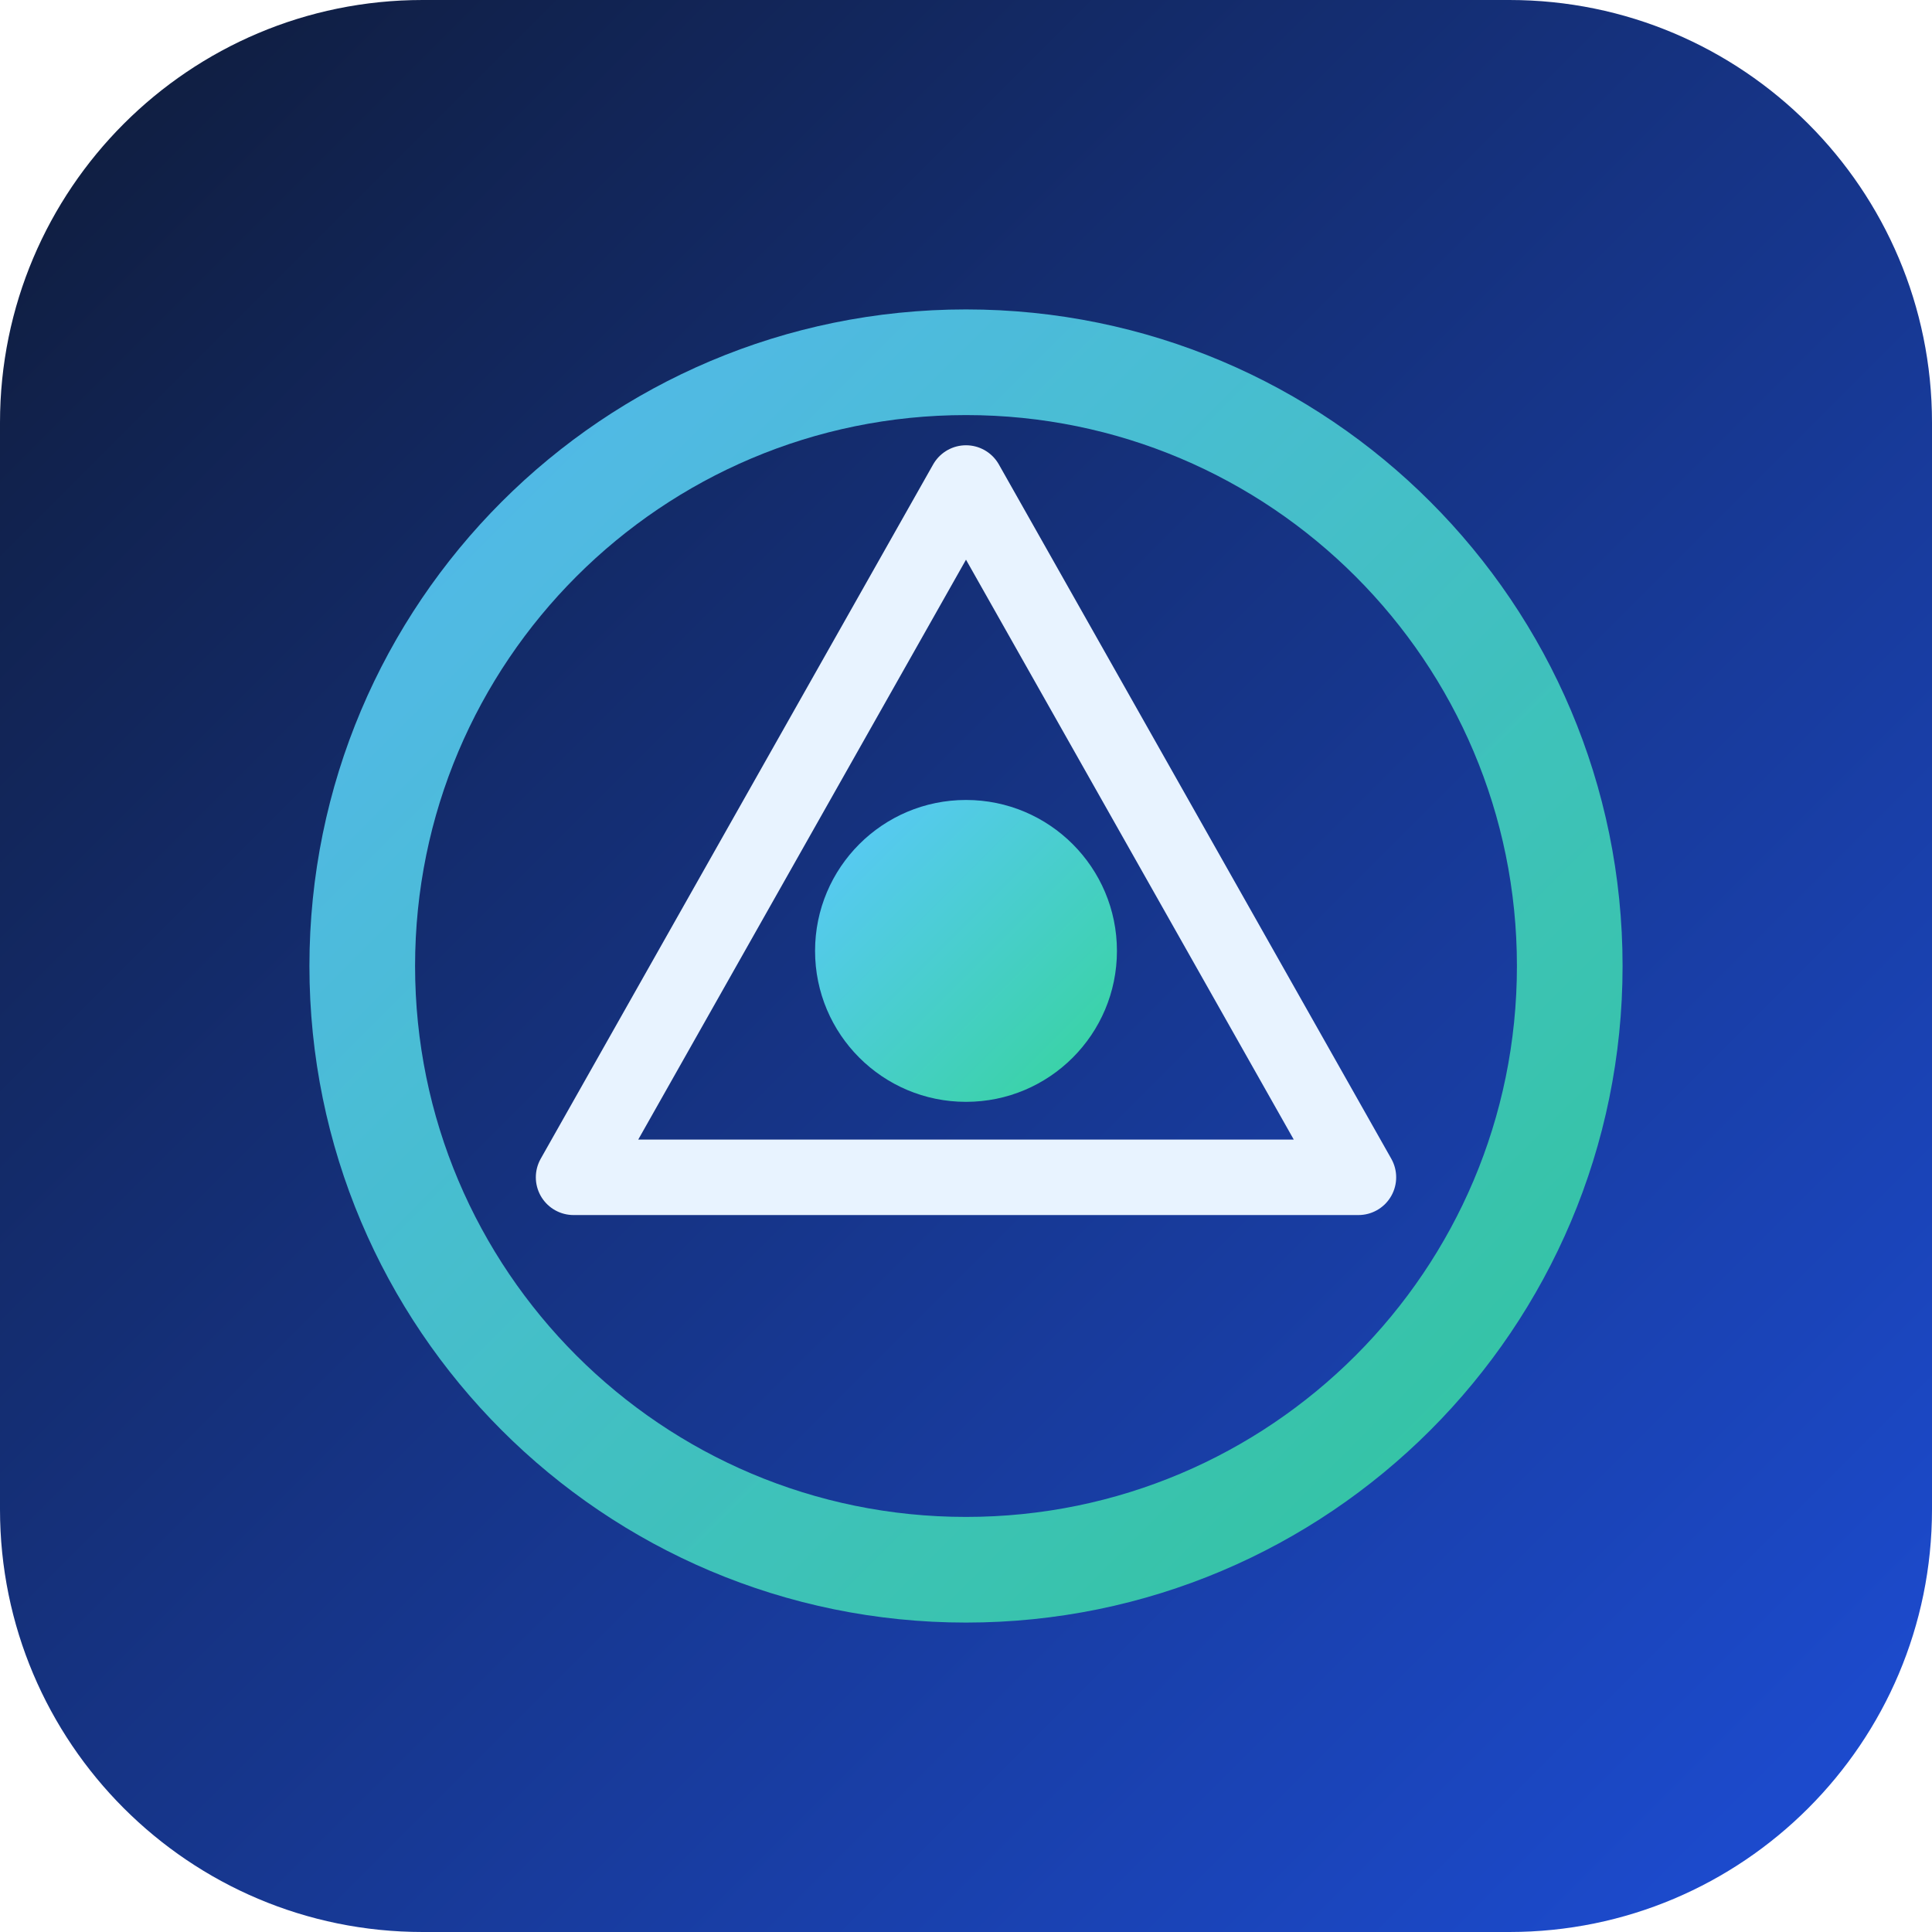
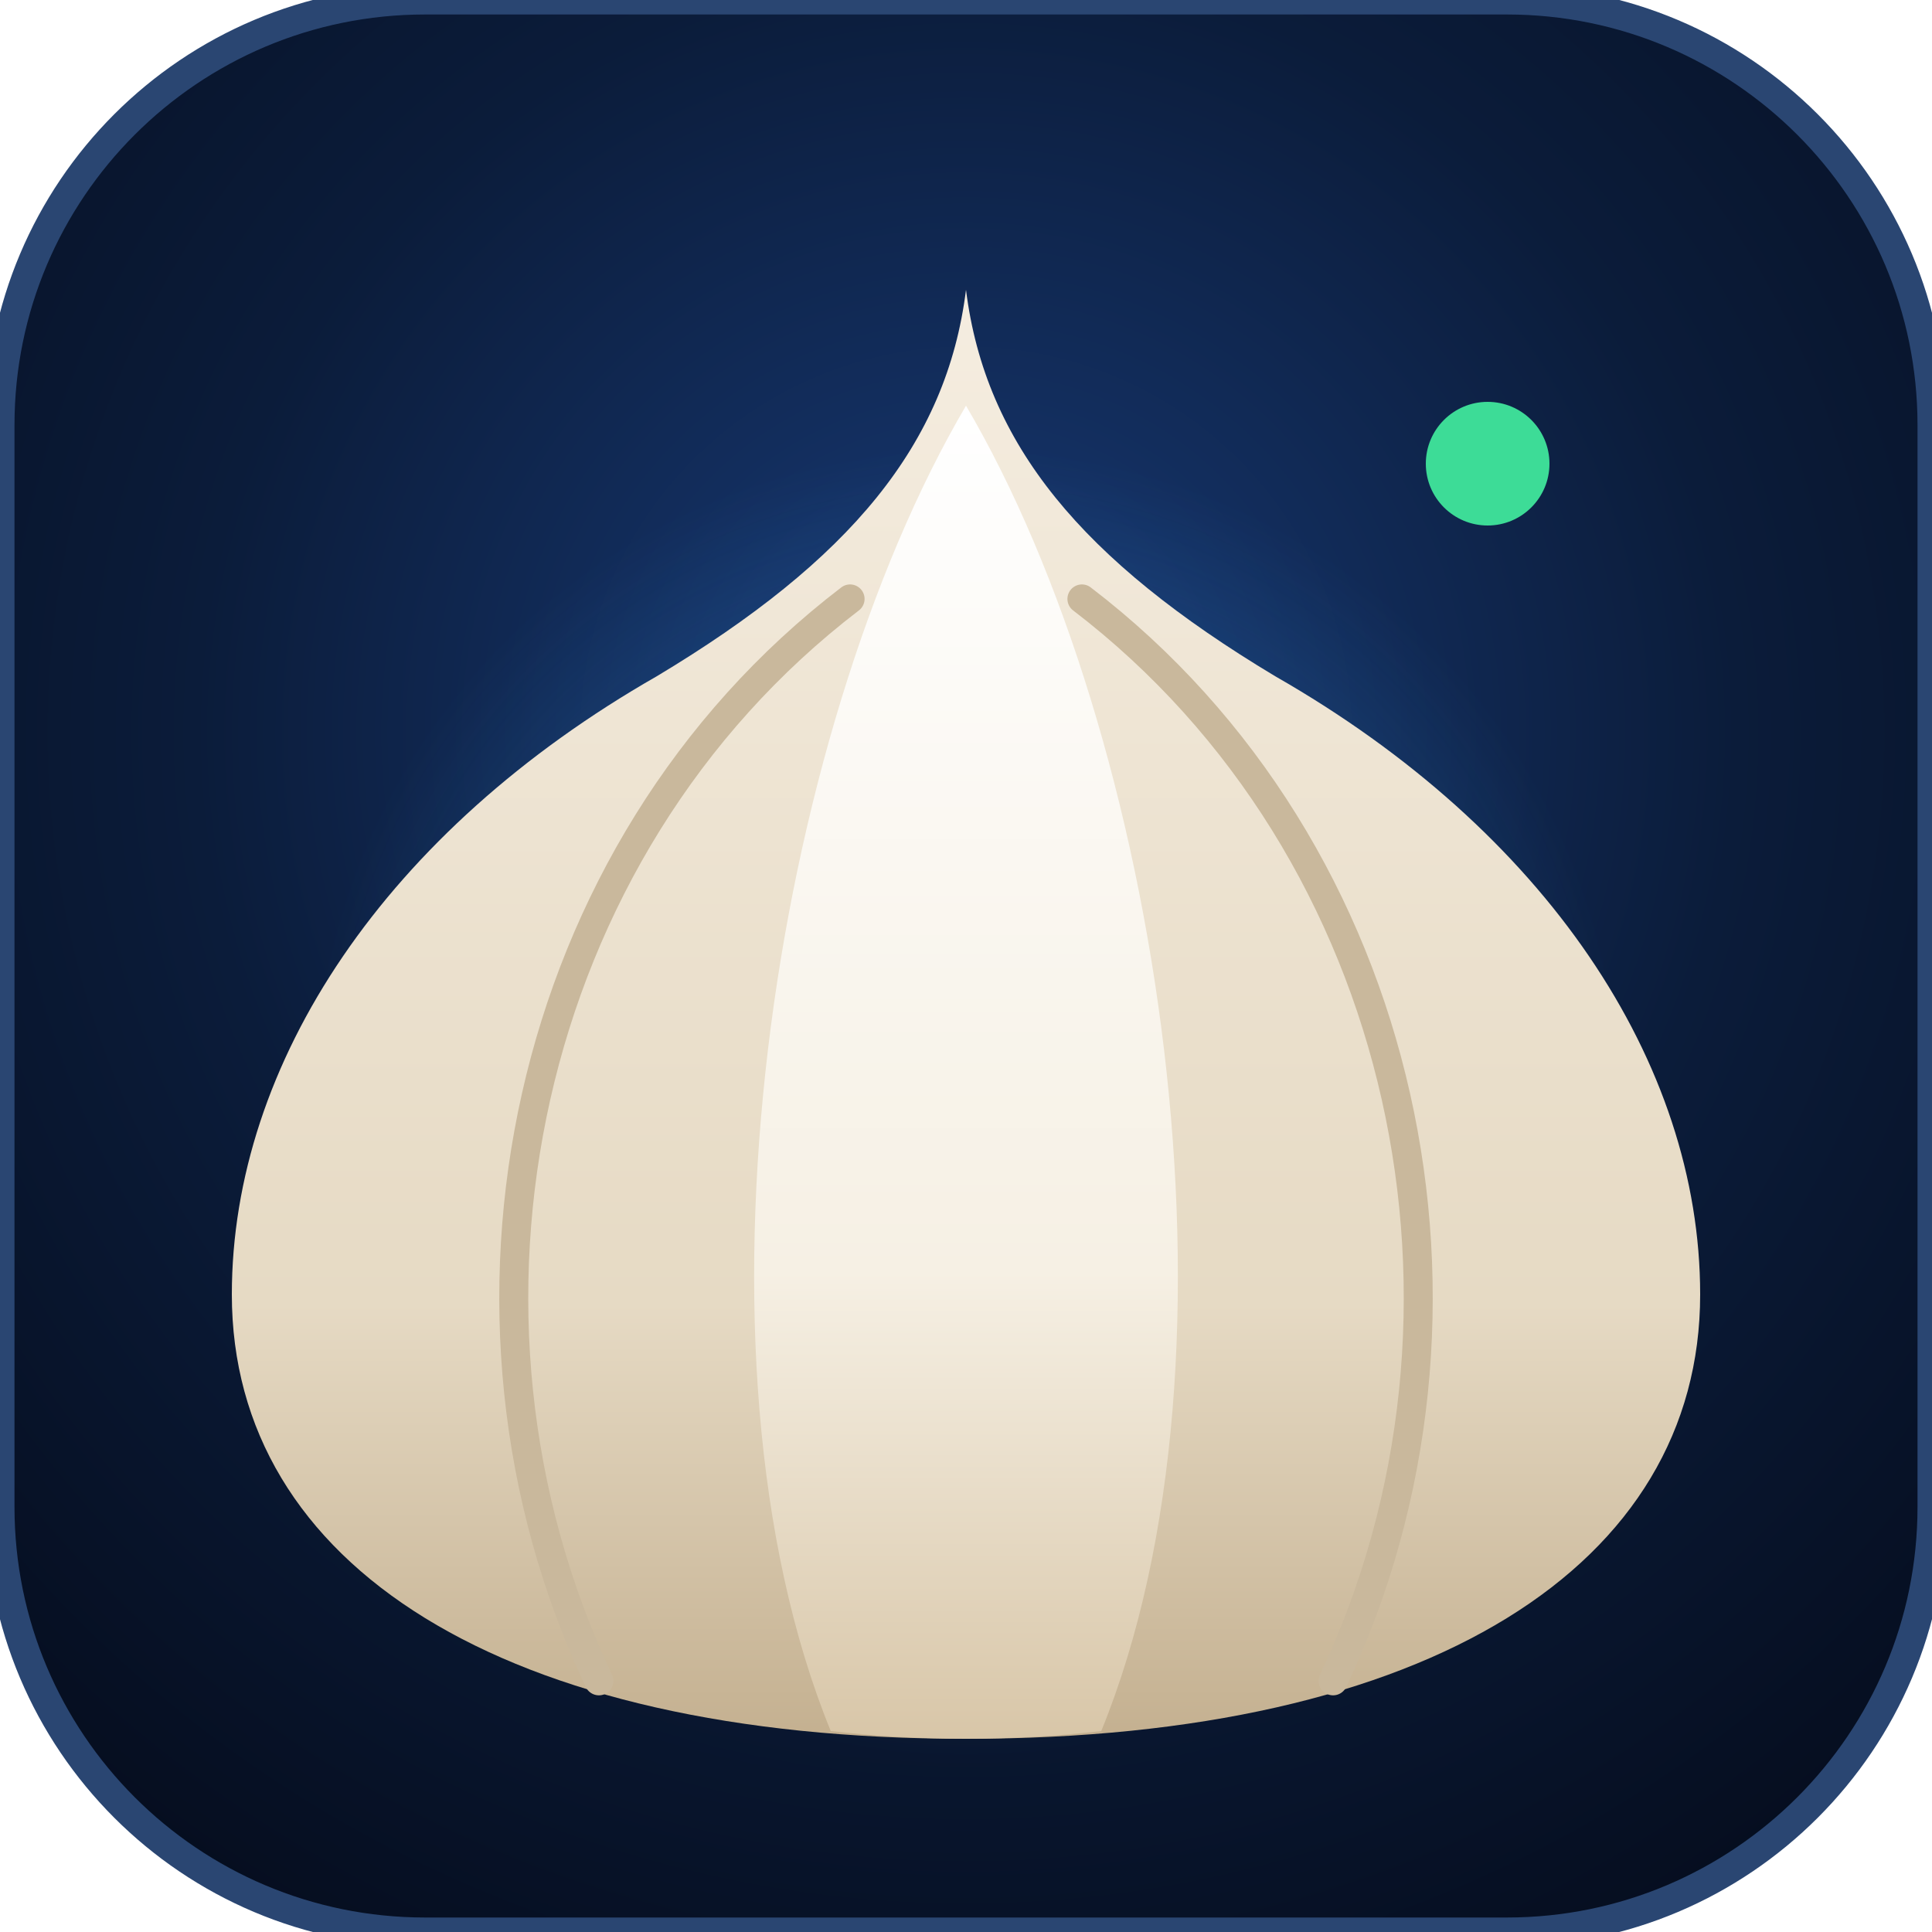
- <svg xmlns="http://www.w3.org/2000/svg" viewBox="0 0 128 128" width="128" height="128">
+ <svg xmlns="http://www.w3.org/2000/svg" viewBox="0 0 100 100" width="128" height="128">
  <defs>
-     <linearGradient id="bg" x1="0" y1="0" x2="1" y2="1">
-       <stop offset="0%" stop-color="#0f1b38" />
-       <stop offset="100%" stop-color="#1d4ed8" />
+     <radialGradient id="gbg" cx="50%" cy="38%" r="72%">
+       <stop offset="0%" stop-color="#183b78" />
+       <stop offset="55%" stop-color="#0b1c3a" />
+       <stop offset="100%" stop-color="#050d1e" />
+     </radialGradient>
+     <radialGradient id="ghalo" cx="50%" cy="54%" r="44%">
+       <stop offset="0%" stop-color="#3fa9f5" stop-opacity="0.45" />
+       <stop offset="100%" stop-color="#3fa9f5" stop-opacity="0" />
+     </radialGradient>
+     <linearGradient id="gbulb" x1="0" y1="0" x2="0" y2="1">
+       <stop offset="0%" stop-color="#f5ede0" />
+       <stop offset="70%" stop-color="#e6dac4" />
+       <stop offset="100%" stop-color="#c4b090" />
    </linearGradient>
-     <linearGradient id="ring" x1="0" y1="0" x2="1" y2="1">
-       <stop offset="0%" stop-color="#5cc8ff" />
-       <stop offset="100%" stop-color="#35d49a" />
+     <linearGradient id="gclove" x1="0" y1="0" x2="0" y2="1">
+       <stop offset="0%" stop-color="#ffffff" />
+       <stop offset="65%" stop-color="#f6f0e4" />
+       <stop offset="100%" stop-color="#d8c6a8" />
    </linearGradient>
  </defs>
-   <rect width="128" height="128" rx="28" fill="url(#bg)" />
-   <circle cx="64" cy="64" r="40" fill="none" stroke="url(#ring)" stroke-width="7" opacity="0.9" />
-   <polygon points="64,32 90,78 38,78" fill="none" stroke="#e8f3ff" stroke-width="5" stroke-linejoin="round" />
-   <circle cx="64" cy="63" r="10" fill="url(#ring)" />
+   <rect width="100" height="100" rx="22" fill="url(#gbg)" stroke="#2a4672" stroke-width="1.5" />
+   <circle cx="50" cy="54" r="38" fill="url(#ghalo)" />
+   <path d="M50,15 C51,23 56,29 66,35 C80,43 88,55 88,67 C88,81 74,90 50,90 C26,90 12,81 12,67 C12,55 20,43 34,35 C44,29 49,23 50,15 Z" fill="url(#gbulb)" />
+   <path d="M50,21 C40,38 35,70 43,89.6 C47.67,90.13 52.33,90.13 57,89.6 C65,70 60,38 50,21 Z" fill="url(#gclove)" />
+   <path d="M44,31 C27,44 22,68 31,87" fill="none" stroke="#c9b89c" stroke-width="1.5" stroke-linecap="round" />
+   <path d="M56,31 C73,44 78,68 69,87" fill="none" stroke="#c9b89c" stroke-width="1.5" stroke-linecap="round" />
+   <circle cx="77" cy="24" r="3.2" fill="#3ddc97" />
</svg>
